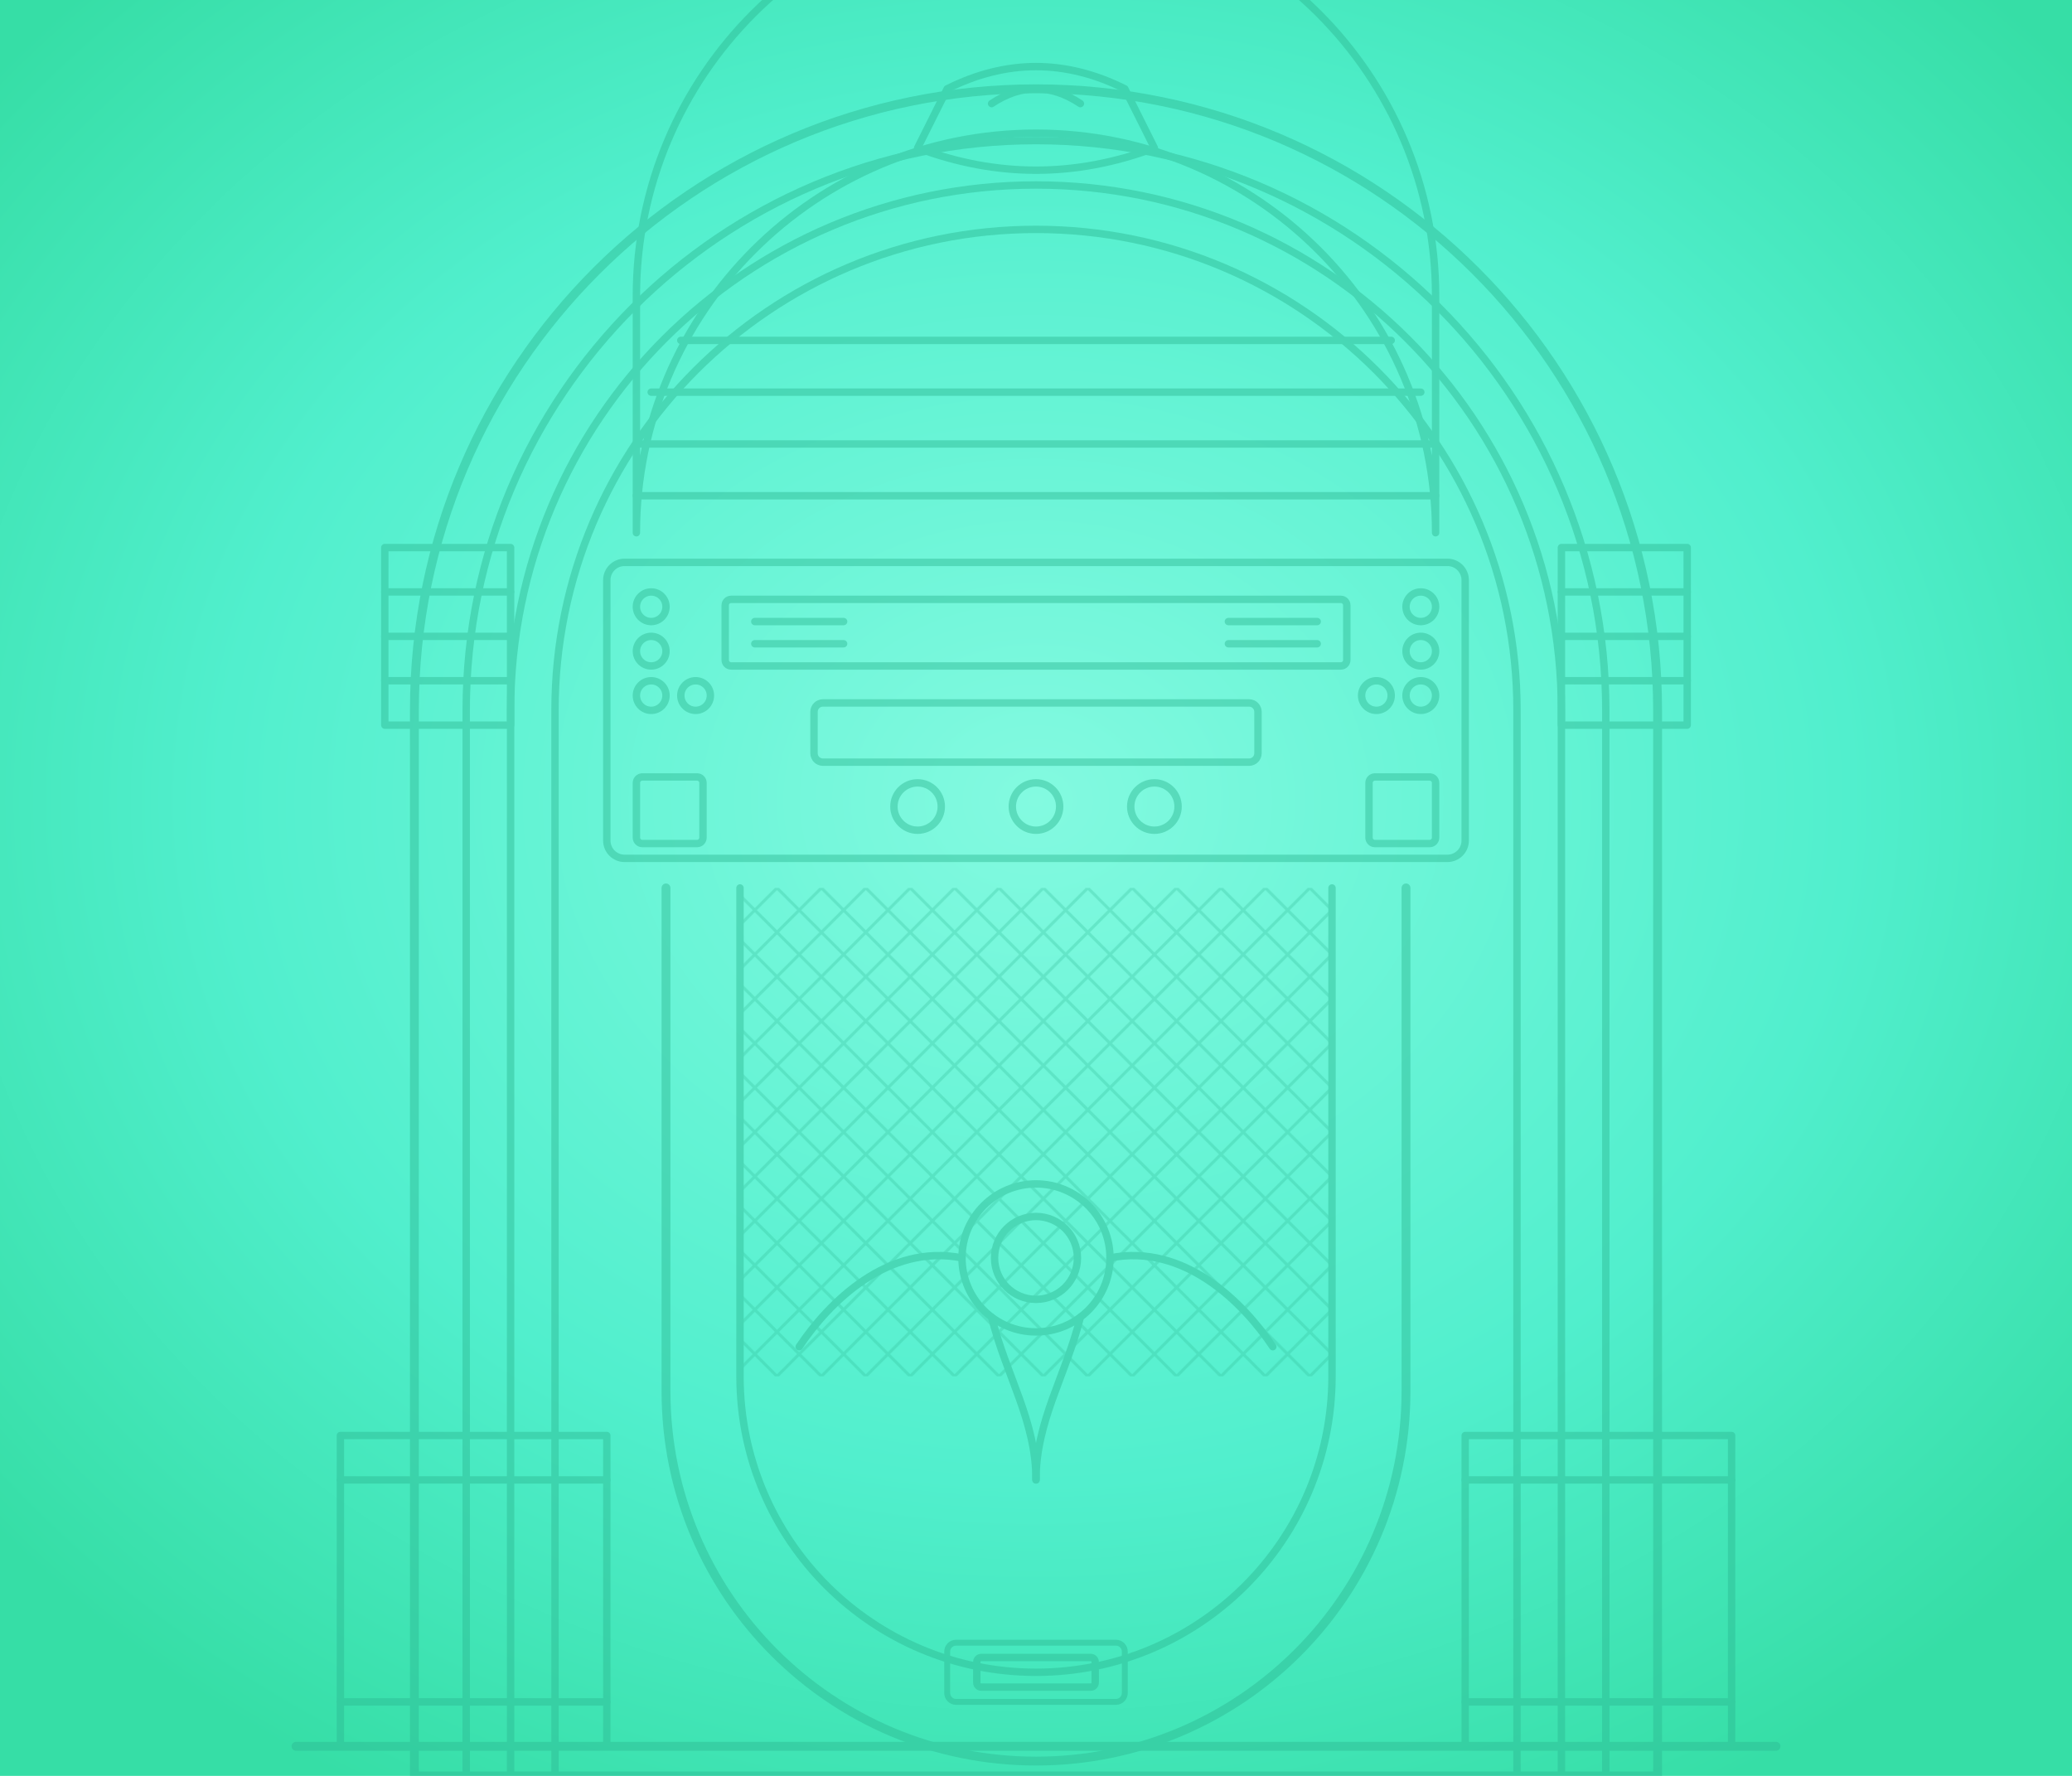
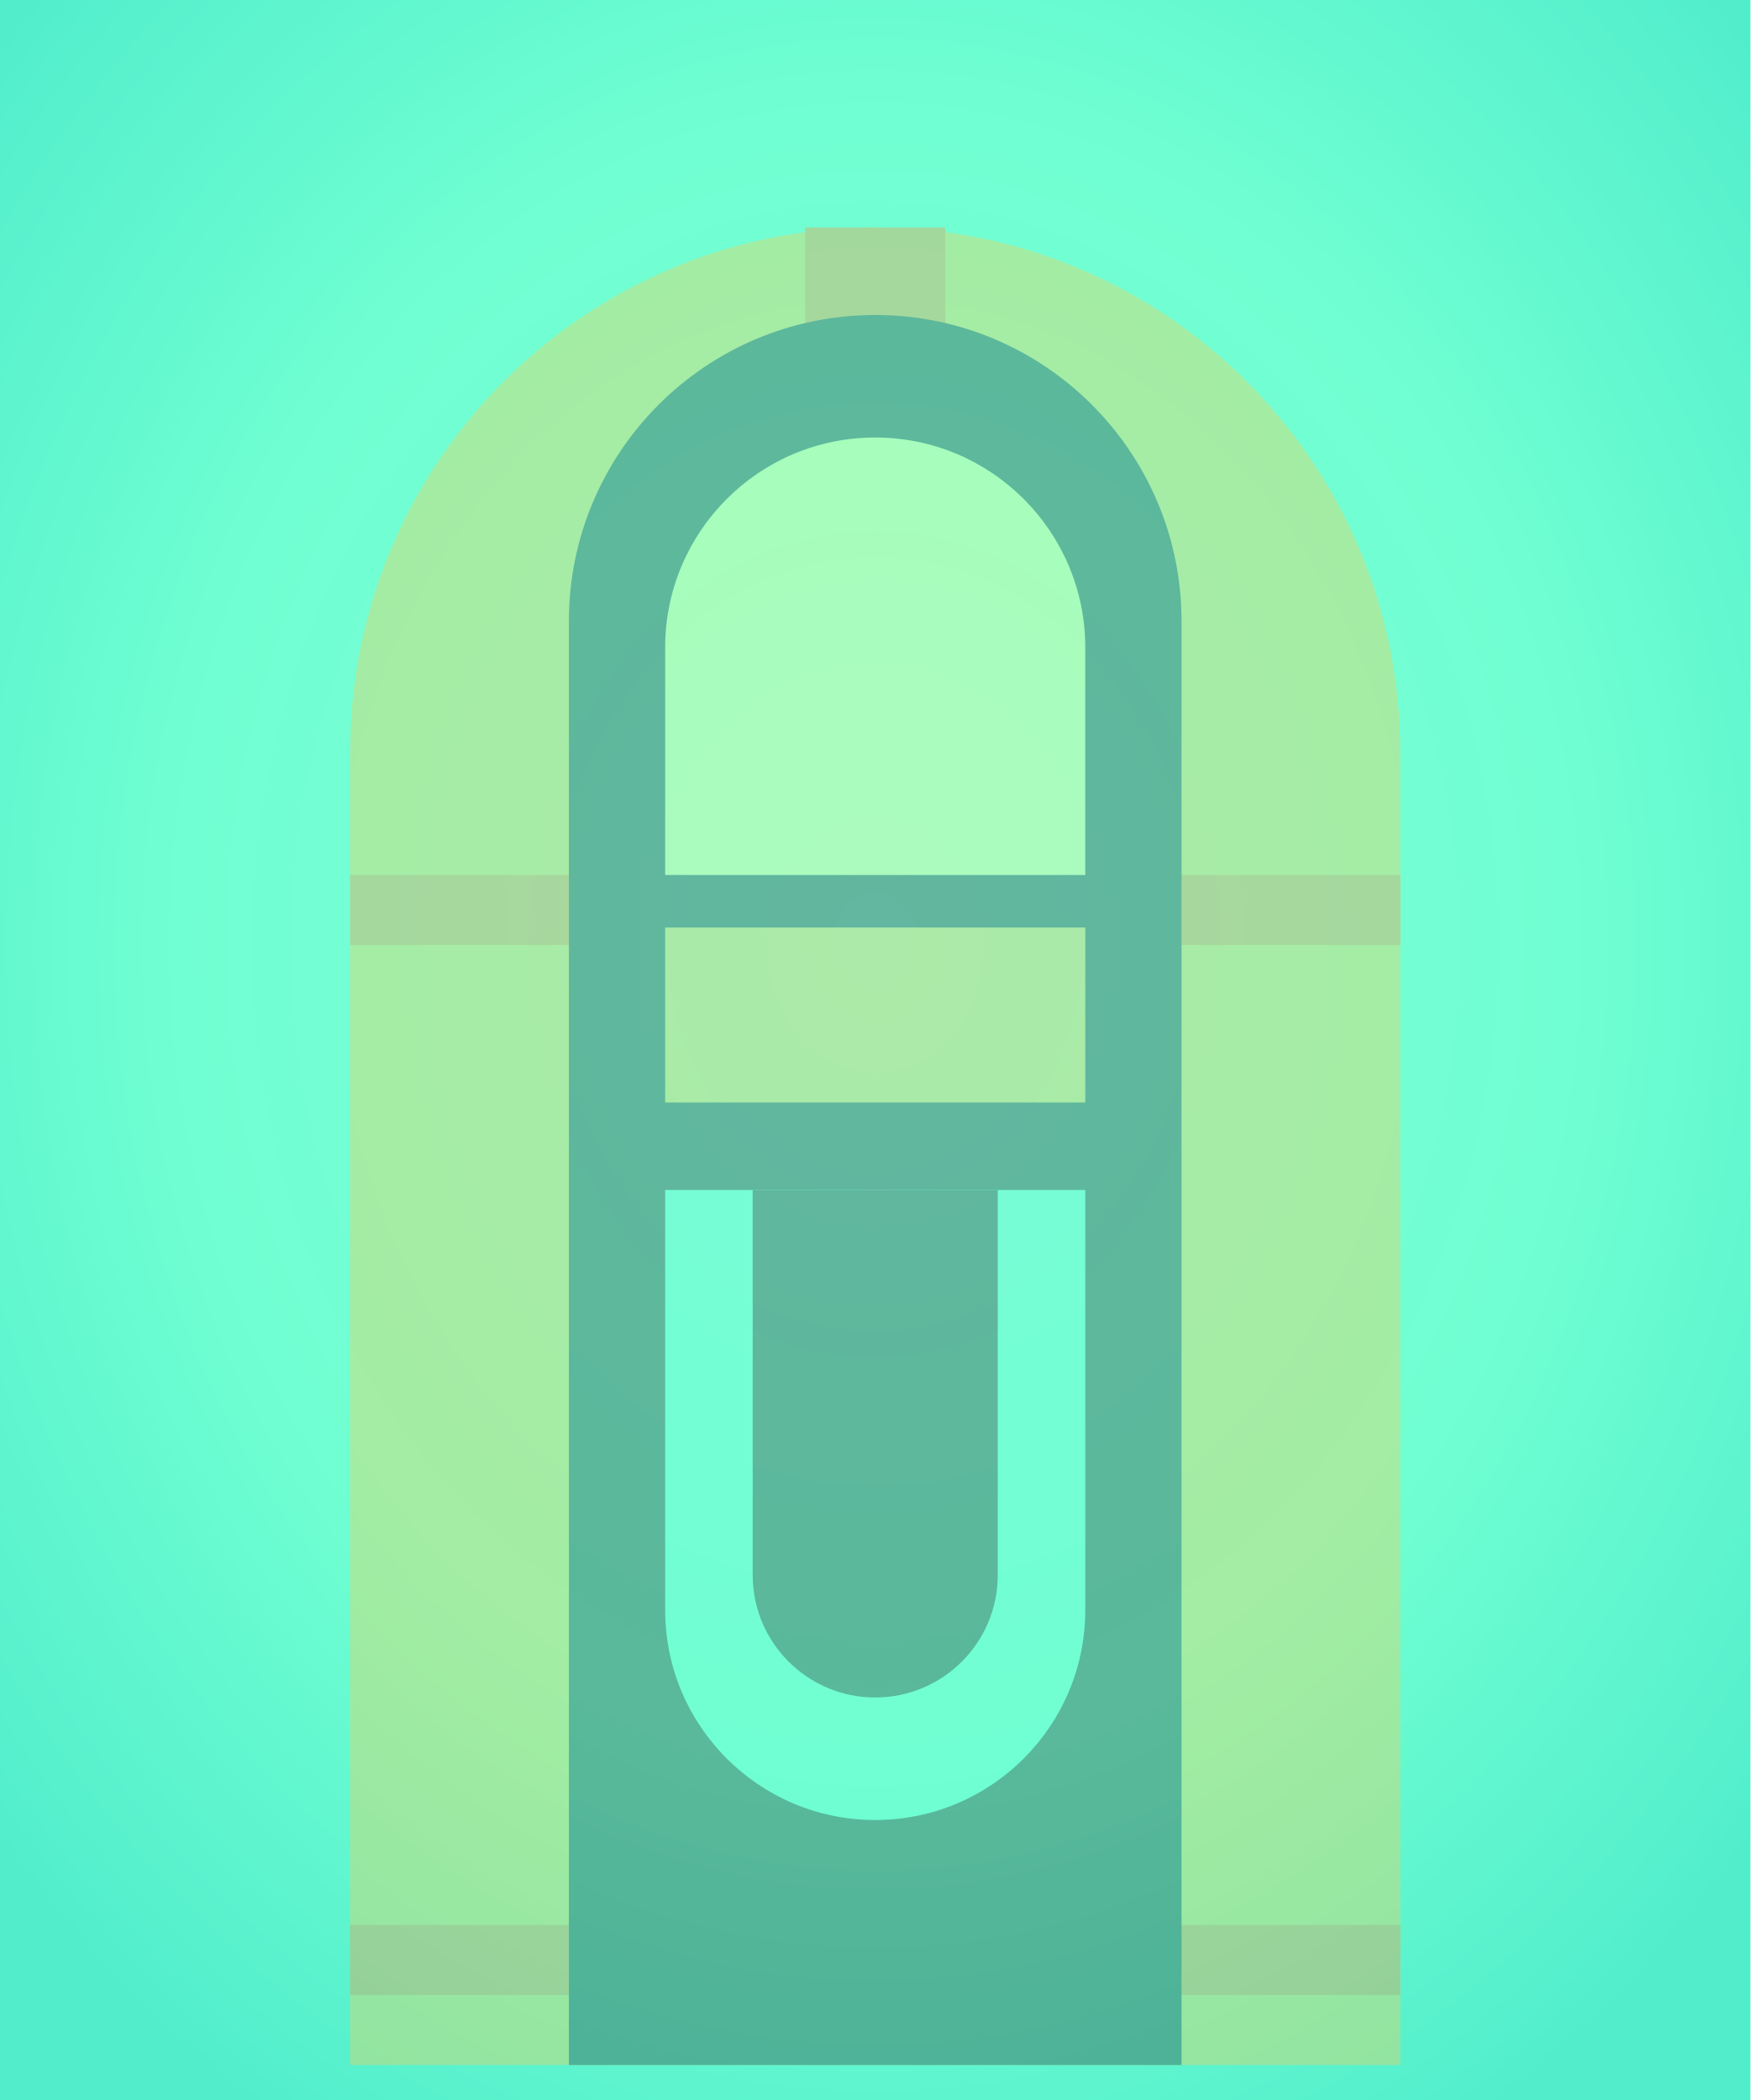
- <svg xmlns="http://www.w3.org/2000/svg" viewBox="0 0 1400 1200" width="100%" height="100%" preserveAspectRatio="xMidYMin slice">
+ <svg xmlns="http://www.w3.org/2000/svg" viewBox="0 0 1000 1200" width="100%" height="100%" preserveAspectRatio="xMidYMin slice">
  <defs>
    <radialGradient id="bgGlow" cx="50%" cy="45%" r="65%">
-       <stop offset="0%" stop-color="#83fae0" />
-       <stop offset="60%" stop-color="#51efcd" />
-       <stop offset="100%" stop-color="#36dea6" />
+       <stop offset="0%" stop-color="#80fada" />
+       <stop offset="60%" stop-color="#70ffd2" />
+       <stop offset="100%" stop-color="#52eecc" />
    </radialGradient>
-     <pattern id="grilleMesh" width="30" height="30" patternUnits="userSpaceOnUse">
-       <path d="M 15 0 L 30 15 L 15 30 L 0 15 Z" fill="none" stroke="#2db893" stroke-width="2" opacity="0.6" />
-     </pattern>
  </defs>
-   <rect width="1400" height="1200" fill="url(#bgGlow)" />
-   <g stroke="#2db893" stroke-width="5" fill="none" stroke-linecap="round" stroke-linejoin="round" opacity="0.45">
-     <path d="M 280 1200 L 280 480 A 420 420 0 0 1 1120 480 L 1120 1200 Z" stroke-width="6" />
-     <path d="M 315 1200 L 315 480 A 385 385 0 0 1 1085 480 L 1085 1200" />
-     <path d="M 345 1200 L 345 480 A 355 355 0 0 1 1055 480 L 1055 1200" />
-     <path d="M 375 1200 L 375 480 A 325 325 0 0 1 1025 480 L 1025 1200" />
-     <path d="M 640 60 Q 700 30 760 60 L 780 100 Q 700 130 620 100 Z" />
-     <path d="M 670 70 Q 700 50 730 70" />
-     <path d="M 260 370 C 260 370 300 370 345 370 L 345 490 C 300 490 260 490 260 490 Z" stroke-width="5" />
-     <line x1="260" y1="400" x2="345" y2="400" />
-     <line x1="260" y1="430" x2="345" y2="430" />
-     <line x1="260" y1="460" x2="345" y2="460" />
-     <path d="M 1140 370 C 1140 370 1100 370 1055 370 L 1055 490 C 1100 490 1140 490 1140 490 Z" stroke-width="5" />
-     <line x1="1055" y1="400" x2="1140" y2="400" />
-     <line x1="1055" y1="430" x2="1140" y2="430" />
-     <line x1="1055" y1="460" x2="1140" y2="460" />
-     <path d="M 430 360 A 270 270 0 0 1 970 360 L 970 200 A 270 270 0 0 0 430 200 Z" stroke-width="5" />
-     <line x1="460" y1="230" x2="940" y2="230" />
-     <line x1="440" y1="265" x2="960" y2="265" />
-     <line x1="432" y1="300" x2="968" y2="300" />
-     <line x1="430" y1="335" x2="970" y2="335" />
-     <rect x="410" y="380" width="580" height="200" rx="12" stroke-width="5" />
-     <rect x="490" y="405" width="420" height="45" rx="4" />
-     <line x1="510" y1="420" x2="570" y2="420" />
-     <line x1="510" y1="435" x2="570" y2="435" />
-     <line x1="830" y1="420" x2="890" y2="420" />
-     <line x1="830" y1="435" x2="890" y2="435" />
-     <rect x="550" y="475" width="300" height="40" rx="6" />
-     <circle cx="440" cy="410" r="10" />
-     <circle cx="440" cy="440" r="10" />
-     <circle cx="440" cy="470" r="10" />
-     <circle cx="470" cy="470" r="10" />
-     <rect x="430" y="525" width="45" height="45" rx="4" />
-     <circle cx="960" cy="410" r="10" />
-     <circle cx="960" cy="440" r="10" />
-     <circle cx="960" cy="470" r="10" />
-     <circle cx="930" cy="470" r="10" />
-     <rect x="925" y="525" width="45" height="45" rx="4" />
-     <circle cx="620" cy="545" r="16" />
-     <circle cx="700" cy="545" r="16" />
-     <circle cx="780" cy="545" r="16" />
-     <path d="M 450 600 L 450 940 A 250 250 0 0 0 950 940 L 950 600" stroke-width="6" />
-     <path d="M 500 600 L 500 930 A 200 200 0 0 0 900 930 L 900 600" stroke-width="5" />
-     <rect x="500" y="600" width="400" height="330" fill="url(#grilleMesh)" stroke="none" />
-     <circle cx="700" cy="850" r="50" stroke-width="5" />
-     <circle cx="700" cy="850" r="28" />
-     <path d="M 650 850 C 600 840 560 880 540 910" />
-     <path d="M 750 850 C 800 840 840 880 860 910" />
-     <path d="M 670 890 C 680 930 700 960 700 1000" />
-     <path d="M 730 890 C 720 930 700 960 700 1000" />
-     <rect x="640" y="1110" width="120" height="40" rx="6" stroke-width="4" />
-     <rect x="660" y="1120" width="80" height="20" rx="3" />
-     <path d="M 230 970 C 230 970 230 1150 230 1180 L 410 1180 L 410 970 Z" stroke-width="5" />
-     <path d="M 1170 970 C 1170 970 1170 1150 1170 1180 L 990 1180 L 990 970 Z" stroke-width="5" />
-     <line x1="230" y1="1000" x2="410" y2="1000" />
-     <line x1="230" y1="1150" x2="410" y2="1150" />
-     <line x1="990" y1="1000" x2="1170" y2="1000" />
-     <line x1="990" y1="1150" x2="1170" y2="1150" />
-     <line x1="200" y1="1180" x2="1200" y2="1180" stroke-width="6" />
+   <rect width="1000" height="1200" fill="url(#bgGlow)" />
+   <g opacity="0.35" transform="translate(150, 80)">
+     <path d="M 50 1100 L 50 350 A 300 300 0 0 1 650 350 L 650 1100 Z" fill="#FFCC4D" />
+     <rect x="310" y="50" width="80" height="120" fill="#FF9137" />
+     <rect x="50" y="420" width="600" height="40" fill="#FF9137" />
+     <rect x="50" y="1020" width="600" height="40" fill="#FF9137" />
+     <path d="M 175 1100 L 175 275 A 175 175 0 0 1 525 275 L 525 1100 Z" fill="#2d3732" />
+     <path d="M 230 420 L 230 290 A 120 120 0 0 1 470 290 L 470 420 Z" fill="#FFFC8C" />
+     <rect x="230" y="450" width="240" height="100" fill="#FFCC4D" />
+     <path d="M 230 600 L 230 840 A 120 120 0 0 0 470 840 L 470 600 Z" fill="#70FFD2" />
+     <path d="M 280 600 L 280 820 A 70 70 0 0 0 420 820 L 420 600 Z" fill="#2d3732" />
  </g>
</svg>
